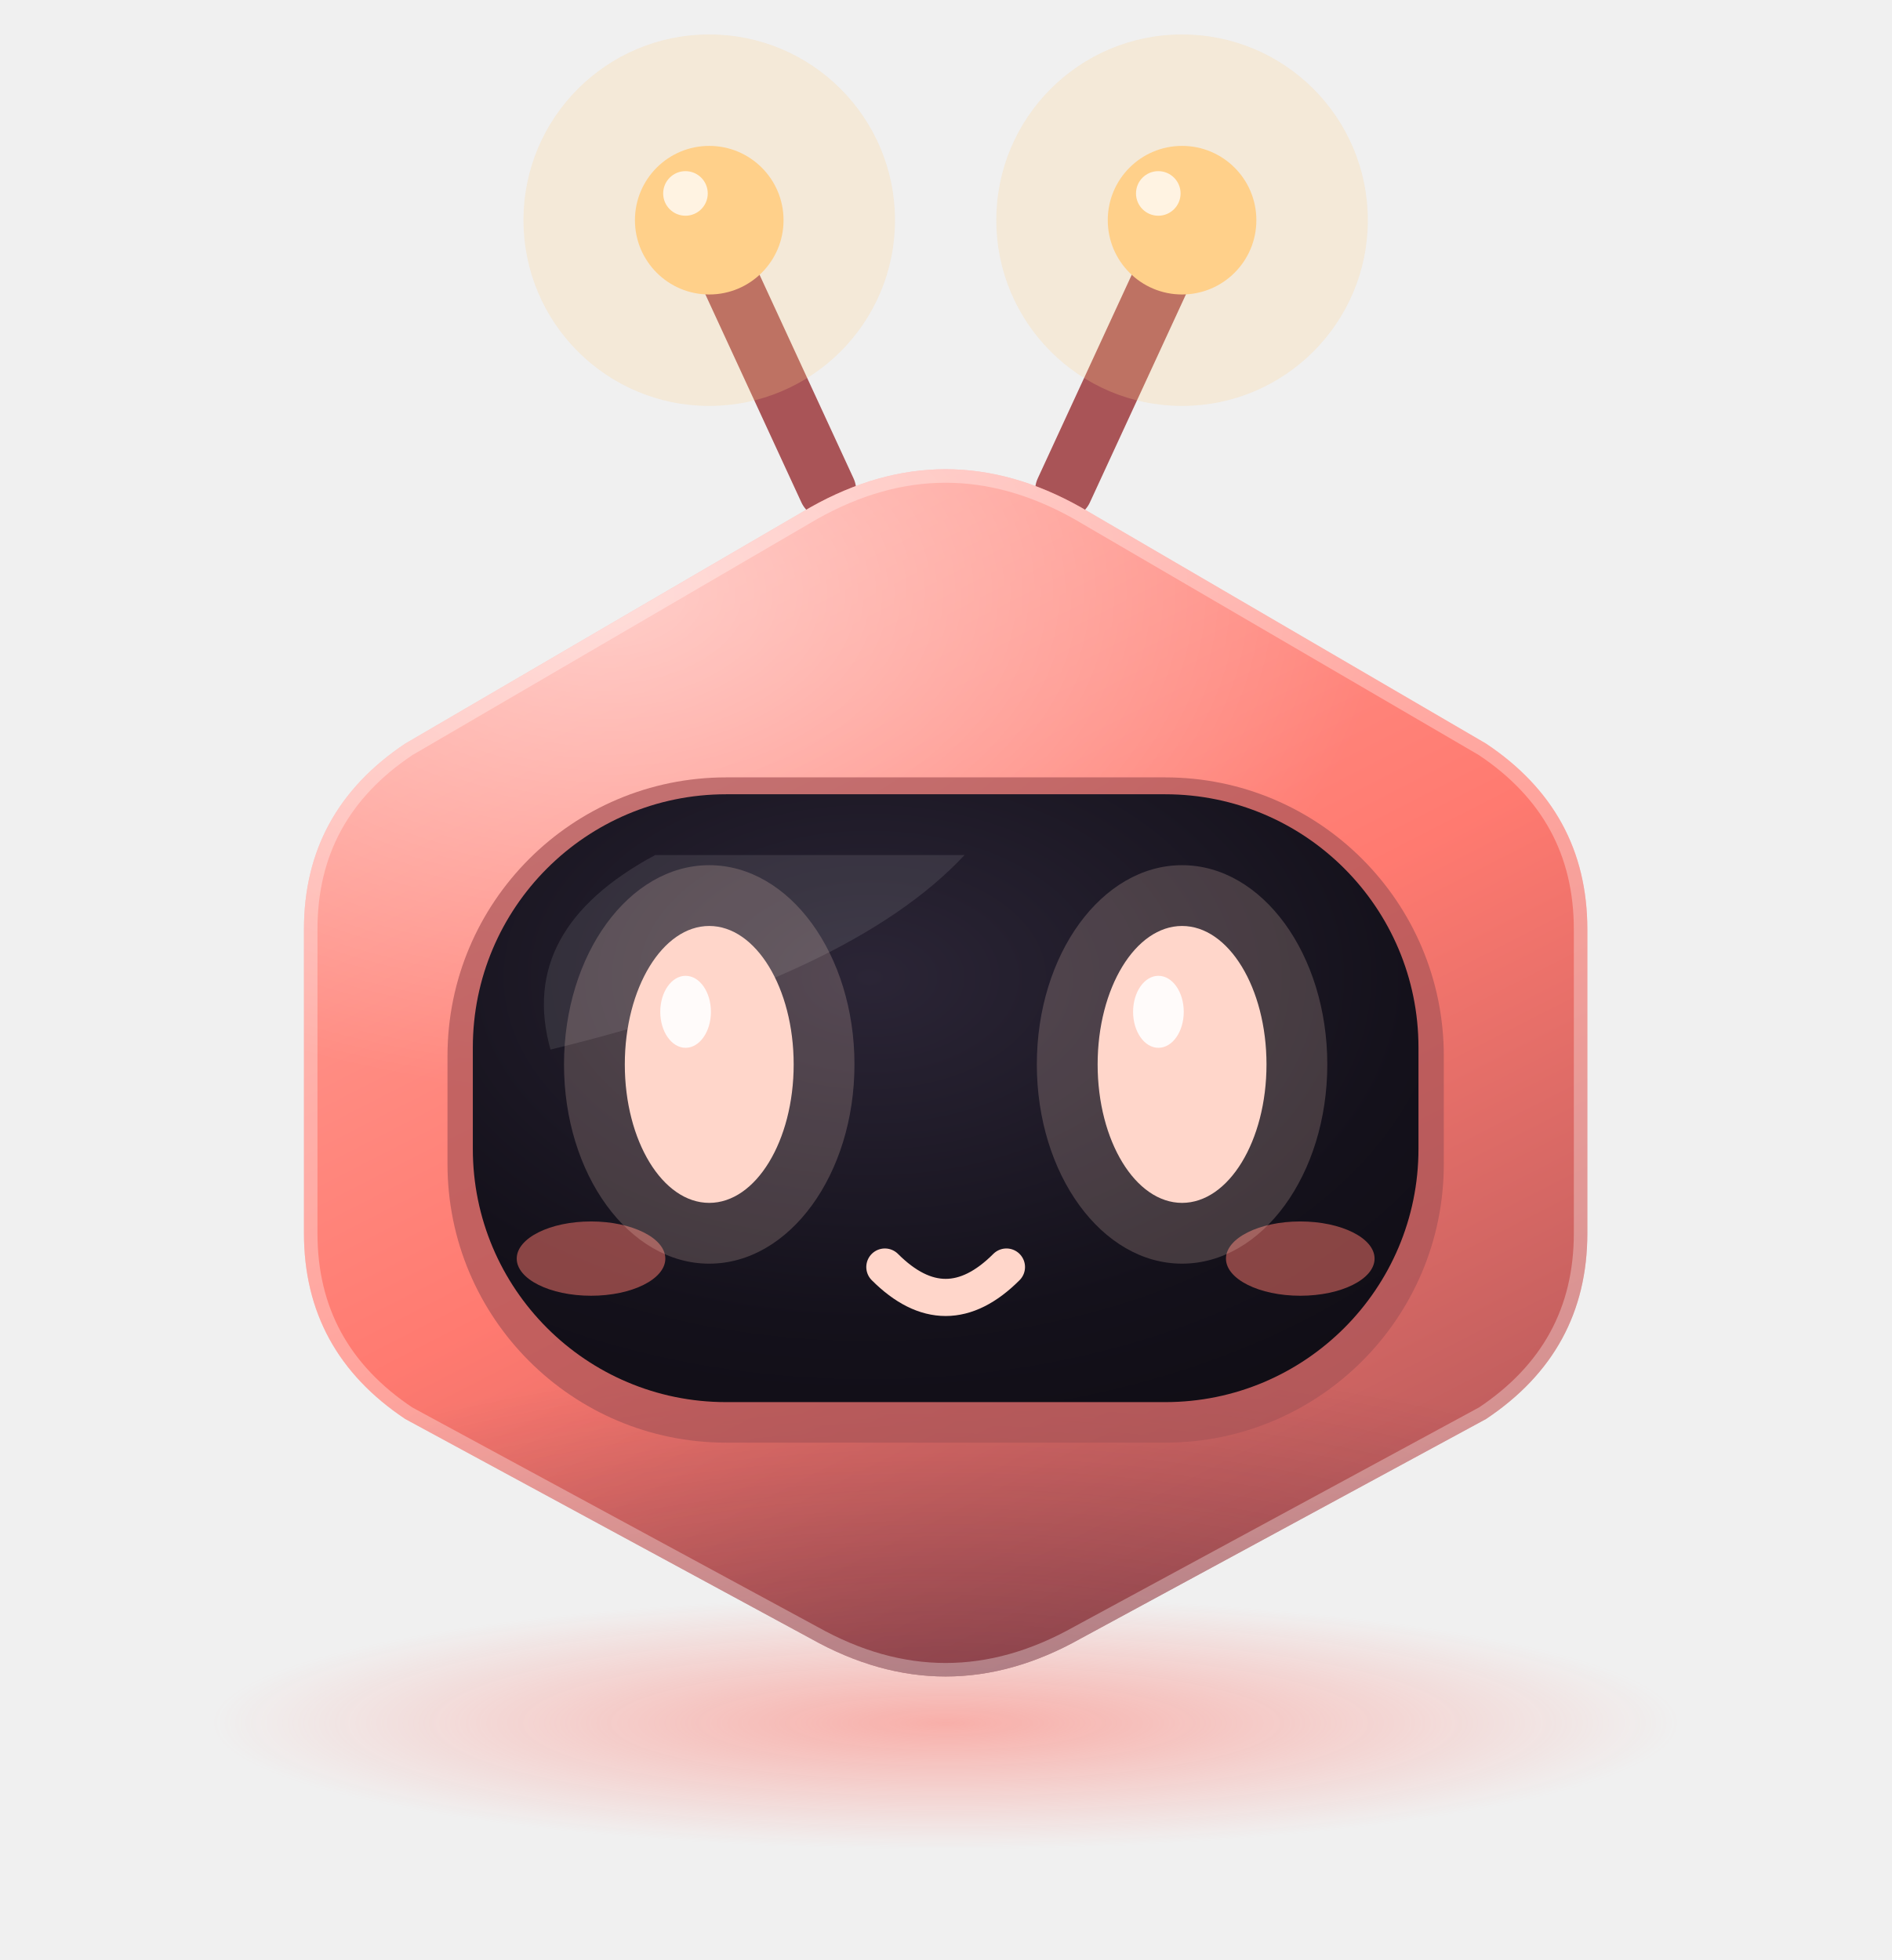
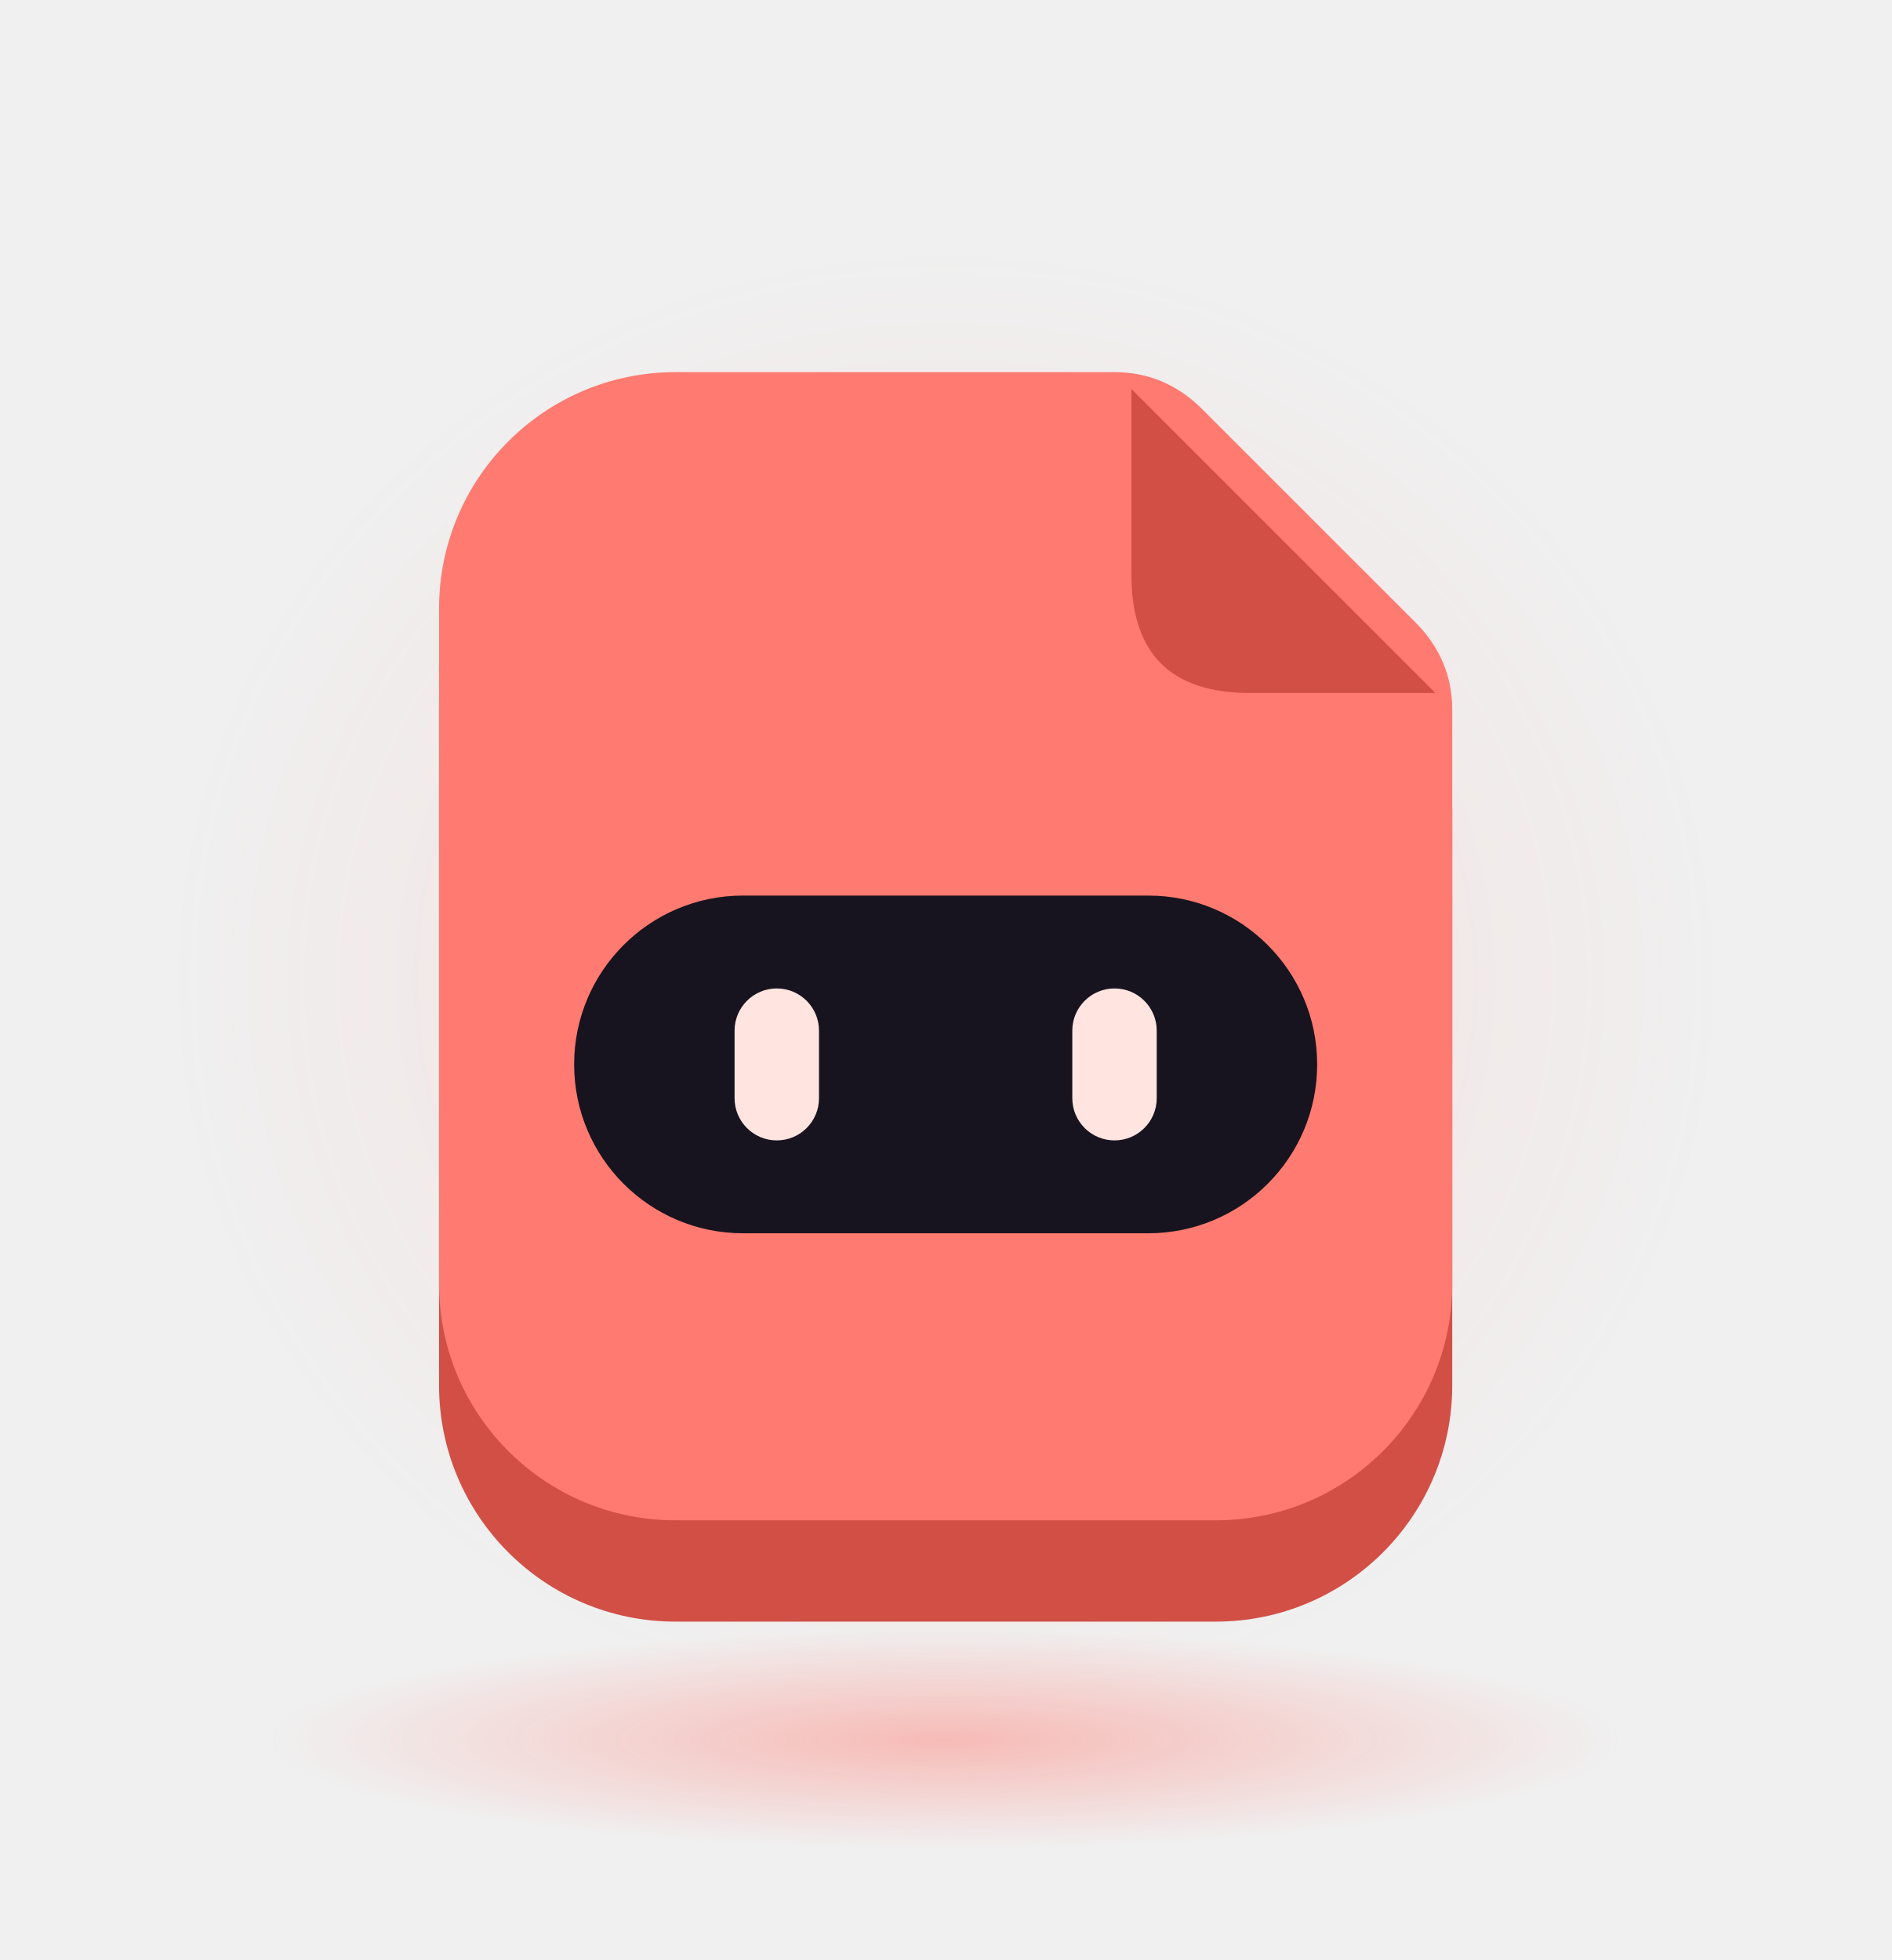
<svg xmlns="http://www.w3.org/2000/svg" viewBox="-6 -6 112 116" width="494" height="512">
  <defs>
-     <linearGradient id="miso-R0s" x1="0.2" y1="0" x2="0.75" y2="1">
-       <stop offset="0" stop-color="#ffa49b" />
-       <stop offset="0.52" stop-color="#ff7a70" />
-       <stop offset="1" stop-color="#b3585a" />
-     </linearGradient>
-     <radialGradient id="miso-R0h">
-       <stop offset="0" stop-color="#fff" stop-opacity="0.5" />
-       <stop offset="1" stop-color="#fff" stop-opacity="0" />
-     </radialGradient>
-     <radialGradient id="miso-R0d">
-       <stop offset="0" stop-color="#190b26" stop-opacity="0.5" />
-       <stop offset="1" stop-color="#190b26" stop-opacity="0" />
-     </radialGradient>
-     <radialGradient id="miso-R0v" cx="0.42" cy="0.3" r="0.95">
-       <stop offset="0" stop-color="#2b2536" />
-       <stop offset="0.6" stop-color="#14111b" />
-       <stop offset="1" stop-color="#0e0b12" />
-     </radialGradient>
    <radialGradient id="miso-R0g">
-       <stop offset="0" stop-color="#ff7a70" stop-opacity="0.55" />
+       <stop offset="0" stop-color="#ff7a70" stop-opacity="0.7" />
      <stop offset="1" stop-color="#ff7a70" stop-opacity="0" />
    </radialGradient>
-     <clipPath id="miso-R0c">
-       <path d="M42 24Q50 19.5 58 24L82 38Q88 42 88 49V67Q88 74 82 78L58 91Q50 95.5 42 91L18 78Q12 74 12 67V49Q12 42 18 38Z" />
-     </clipPath>
+     <radialGradient id="miso-R0s">
+       <stop offset="0" stop-color="#ff7a70" stop-opacity="0.45" />
+       <stop offset="1" stop-color="#ff7a70" stop-opacity="0" />
+     </radialGradient>
  </defs>
-   <ellipse class="saya-shadow" cx="50" cy="96" rx="44" ry="7.5" fill="url(#miso-R0g)" />
+   <ellipse class="saya-shadow" cx="50" cy="97" rx="40" ry="6.5" fill="url(#miso-R0s)" />
  <g class="saya-head">
-     <g class="saya-antenna">
+     <ellipse class="saya-halo" opacity="0.24" cx="50" cy="52" rx="46" ry="44" fill="url(#miso-R0g)" />
+     <path d="M34 16H60Q63 16 65.2 18.2L77.8 30.8Q80 33 80 36V70A14 14 0 0 1 66 84H34A14 14 0 0 1 20 70V30A14 14 0 0 1 34 16Z" fill="#d24f46" transform="translate(0 6)" />
+     <path d="M34 16H60Q63 16 65.2 18.2L77.8 30.8Q80 33 80 36V70A14 14 0 0 1 66 84H34A14 14 0 0 1 20 70V30A14 14 0 0 1 34 16Z" fill="#ff7a70" />
+     <path d="M61 17V28Q61 35 68 35H79Z" fill="#d24f46" />
+     <rect x="28" y="47" width="44" height="20" rx="10" fill="#17141f" />
+     <g>
      <g>
-         <path d="M43 23L37 10M57 23L63 10" stroke="#a95457" stroke-width="3.4" stroke-linecap="round" fill="none" />
-         <g>
-           <circle class="saya-halo" opacity="0.24" cx="36" cy="7" r="11" fill="#ffd08a" />
-           <circle class="saya-lamp" fill="#ffd08a" cx="36" cy="7" r="4.4" />
-           <circle cx="34.592" cy="5.416" r="1.32" fill="#fff" opacity="0.75" />
-         </g>
-         <g>
-           <circle class="saya-halo" opacity="0.24" cx="64" cy="7" r="11" fill="#ffd08a" />
-           <circle class="saya-lamp" fill="#ffd08a" cx="64" cy="7" r="4.4" />
-           <circle cx="62.592" cy="5.416" r="1.32" fill="#fff" opacity="0.75" />
-         </g>
+         <path d="M37.5 55a2.5 2.5 0 0 1 5 0v4a2.5 2.5 0 0 1 -5 0ZM57.5 55a2.5 2.5 0 0 1 5 0v4a2.5 2.5 0 0 1 -5 0Z" fill="#ffe4e0" />
      </g>
    </g>
-     <path d="M42 24Q50 19.5 58 24L82 38Q88 42 88 49V67Q88 74 82 78L58 91Q50 95.5 42 91L18 78Q12 74 12 67V49Q12 42 18 38Z" fill="url(#miso-R0s)" />
-     <g clip-path="url(#miso-R0c)">
-       <ellipse cx="30" cy="29" rx="46" ry="30" fill="url(#miso-R0h)" />
-       <ellipse cx="50" cy="104" rx="66" ry="30" fill="url(#miso-R0d)" />
-       <path d="M42 24Q50 19.5 58 24L82 38Q88 42 88 49V67Q88 74 82 78L58 91Q50 95.5 42 91L18 78Q12 74 12 67V49Q12 42 18 38Z" fill="none" stroke="#fff" stroke-opacity="0.32" stroke-width="1.6" />
-     </g>
-     <rect x="20.5" y="40" width="59" height="39.4" rx="16.5" fill="#a95457" opacity="0.7" />
-     <rect x="22" y="41" width="56" height="36" rx="15" fill="url(#miso-R0v)" />
-     <path d="M32.8 44.6H51.12Q44.4 51.8 26.6 56.12Q24.6 49 32.8 44.6Z" fill="#fff" opacity="0.1" />
-     <ellipse cx="29" cy="68.5" rx="4.4" ry="2.2" fill="#ff7a70" opacity="0.5" />
-     <ellipse cx="71" cy="68.5" rx="4.4" ry="2.2" fill="#ff7a70" opacity="0.5" />
-     <g>
-       <g>
-         <ellipse cx="36" cy="57" rx="8.6" ry="11.8" fill="#ffd6ca" opacity="0.2" />
-         <ellipse cx="64" cy="57" rx="8.6" ry="11.8" fill="#ffd6ca" opacity="0.2" />
-         <ellipse cx="36" cy="57" rx="5" ry="8.2" fill="#ffd6ca" />
-         <ellipse cx="64" cy="57" rx="5" ry="8.2" fill="#ffd6ca" />
-         <ellipse cx="34.6" cy="53.884" rx="1.5" ry="2.132" fill="#fff" opacity="0.9" />
-         <ellipse cx="62.6" cy="53.884" rx="1.5" ry="2.132" fill="#fff" opacity="0.9" />
-       </g>
-     </g>
-     <path d="M46.4 69q3.6 3.6 7.2 0" fill="none" stroke="#ffd6ca" stroke-width="2.2" stroke-linecap="round" />
  </g>
</svg>
